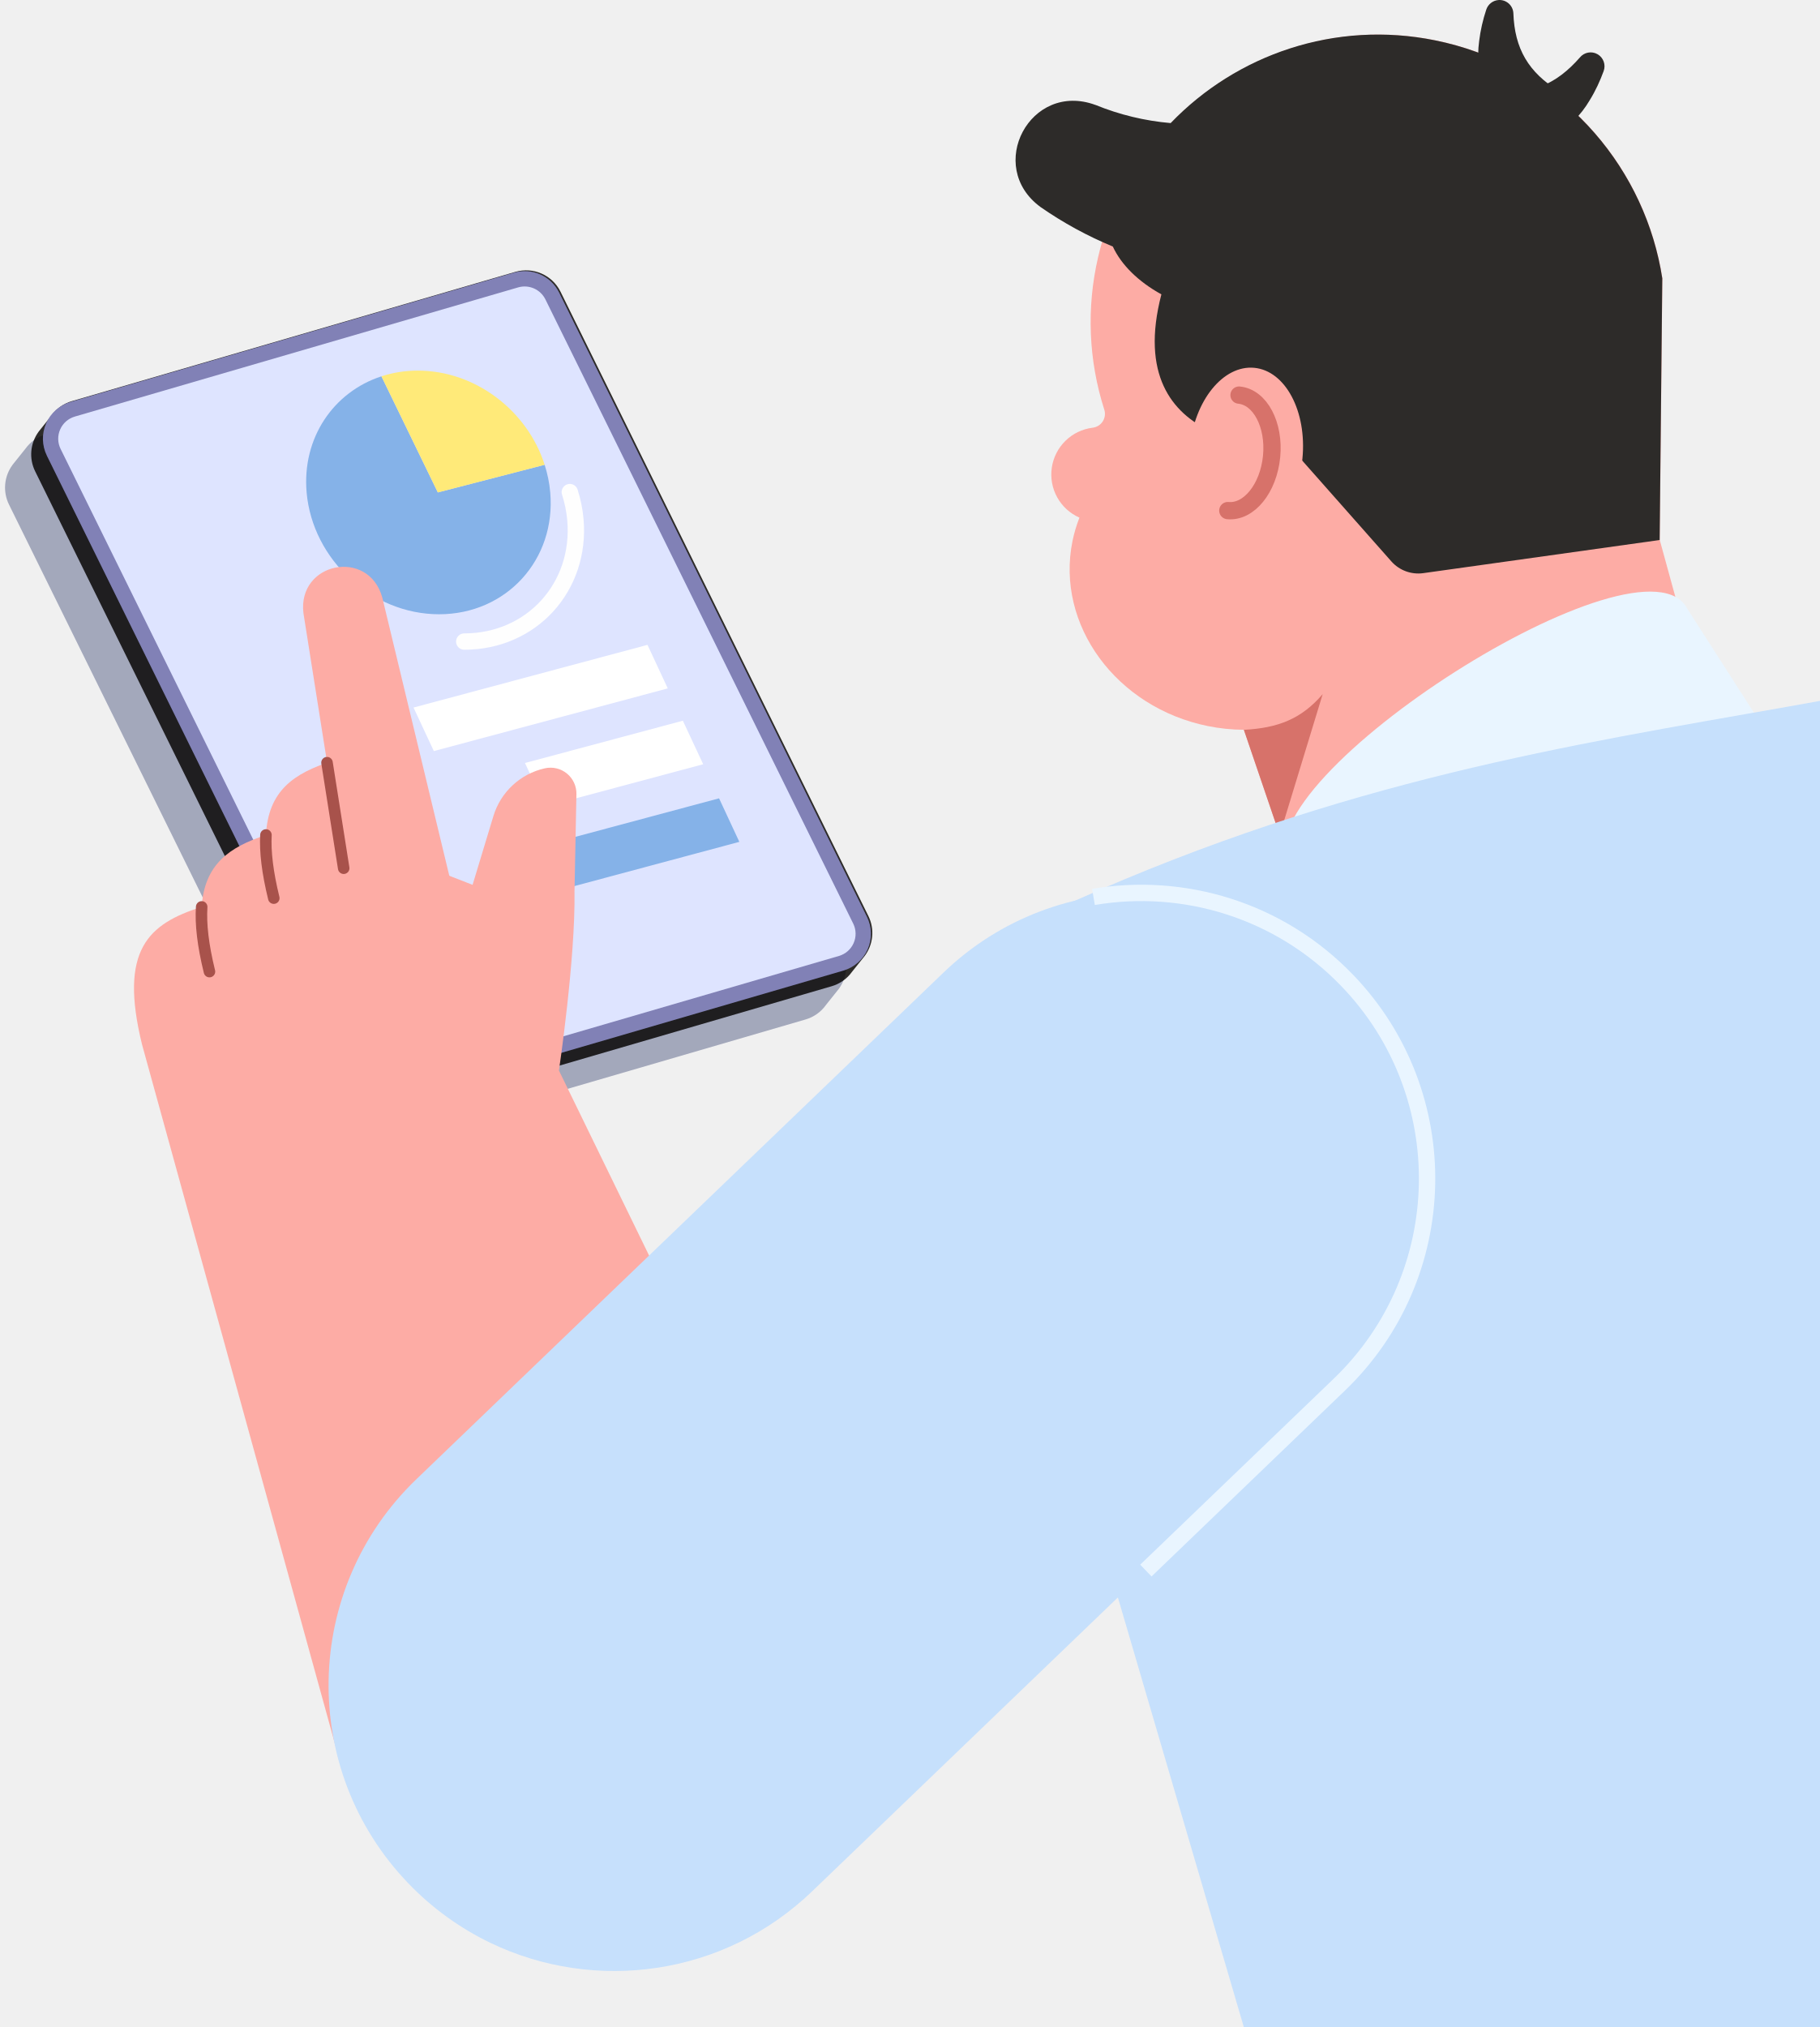
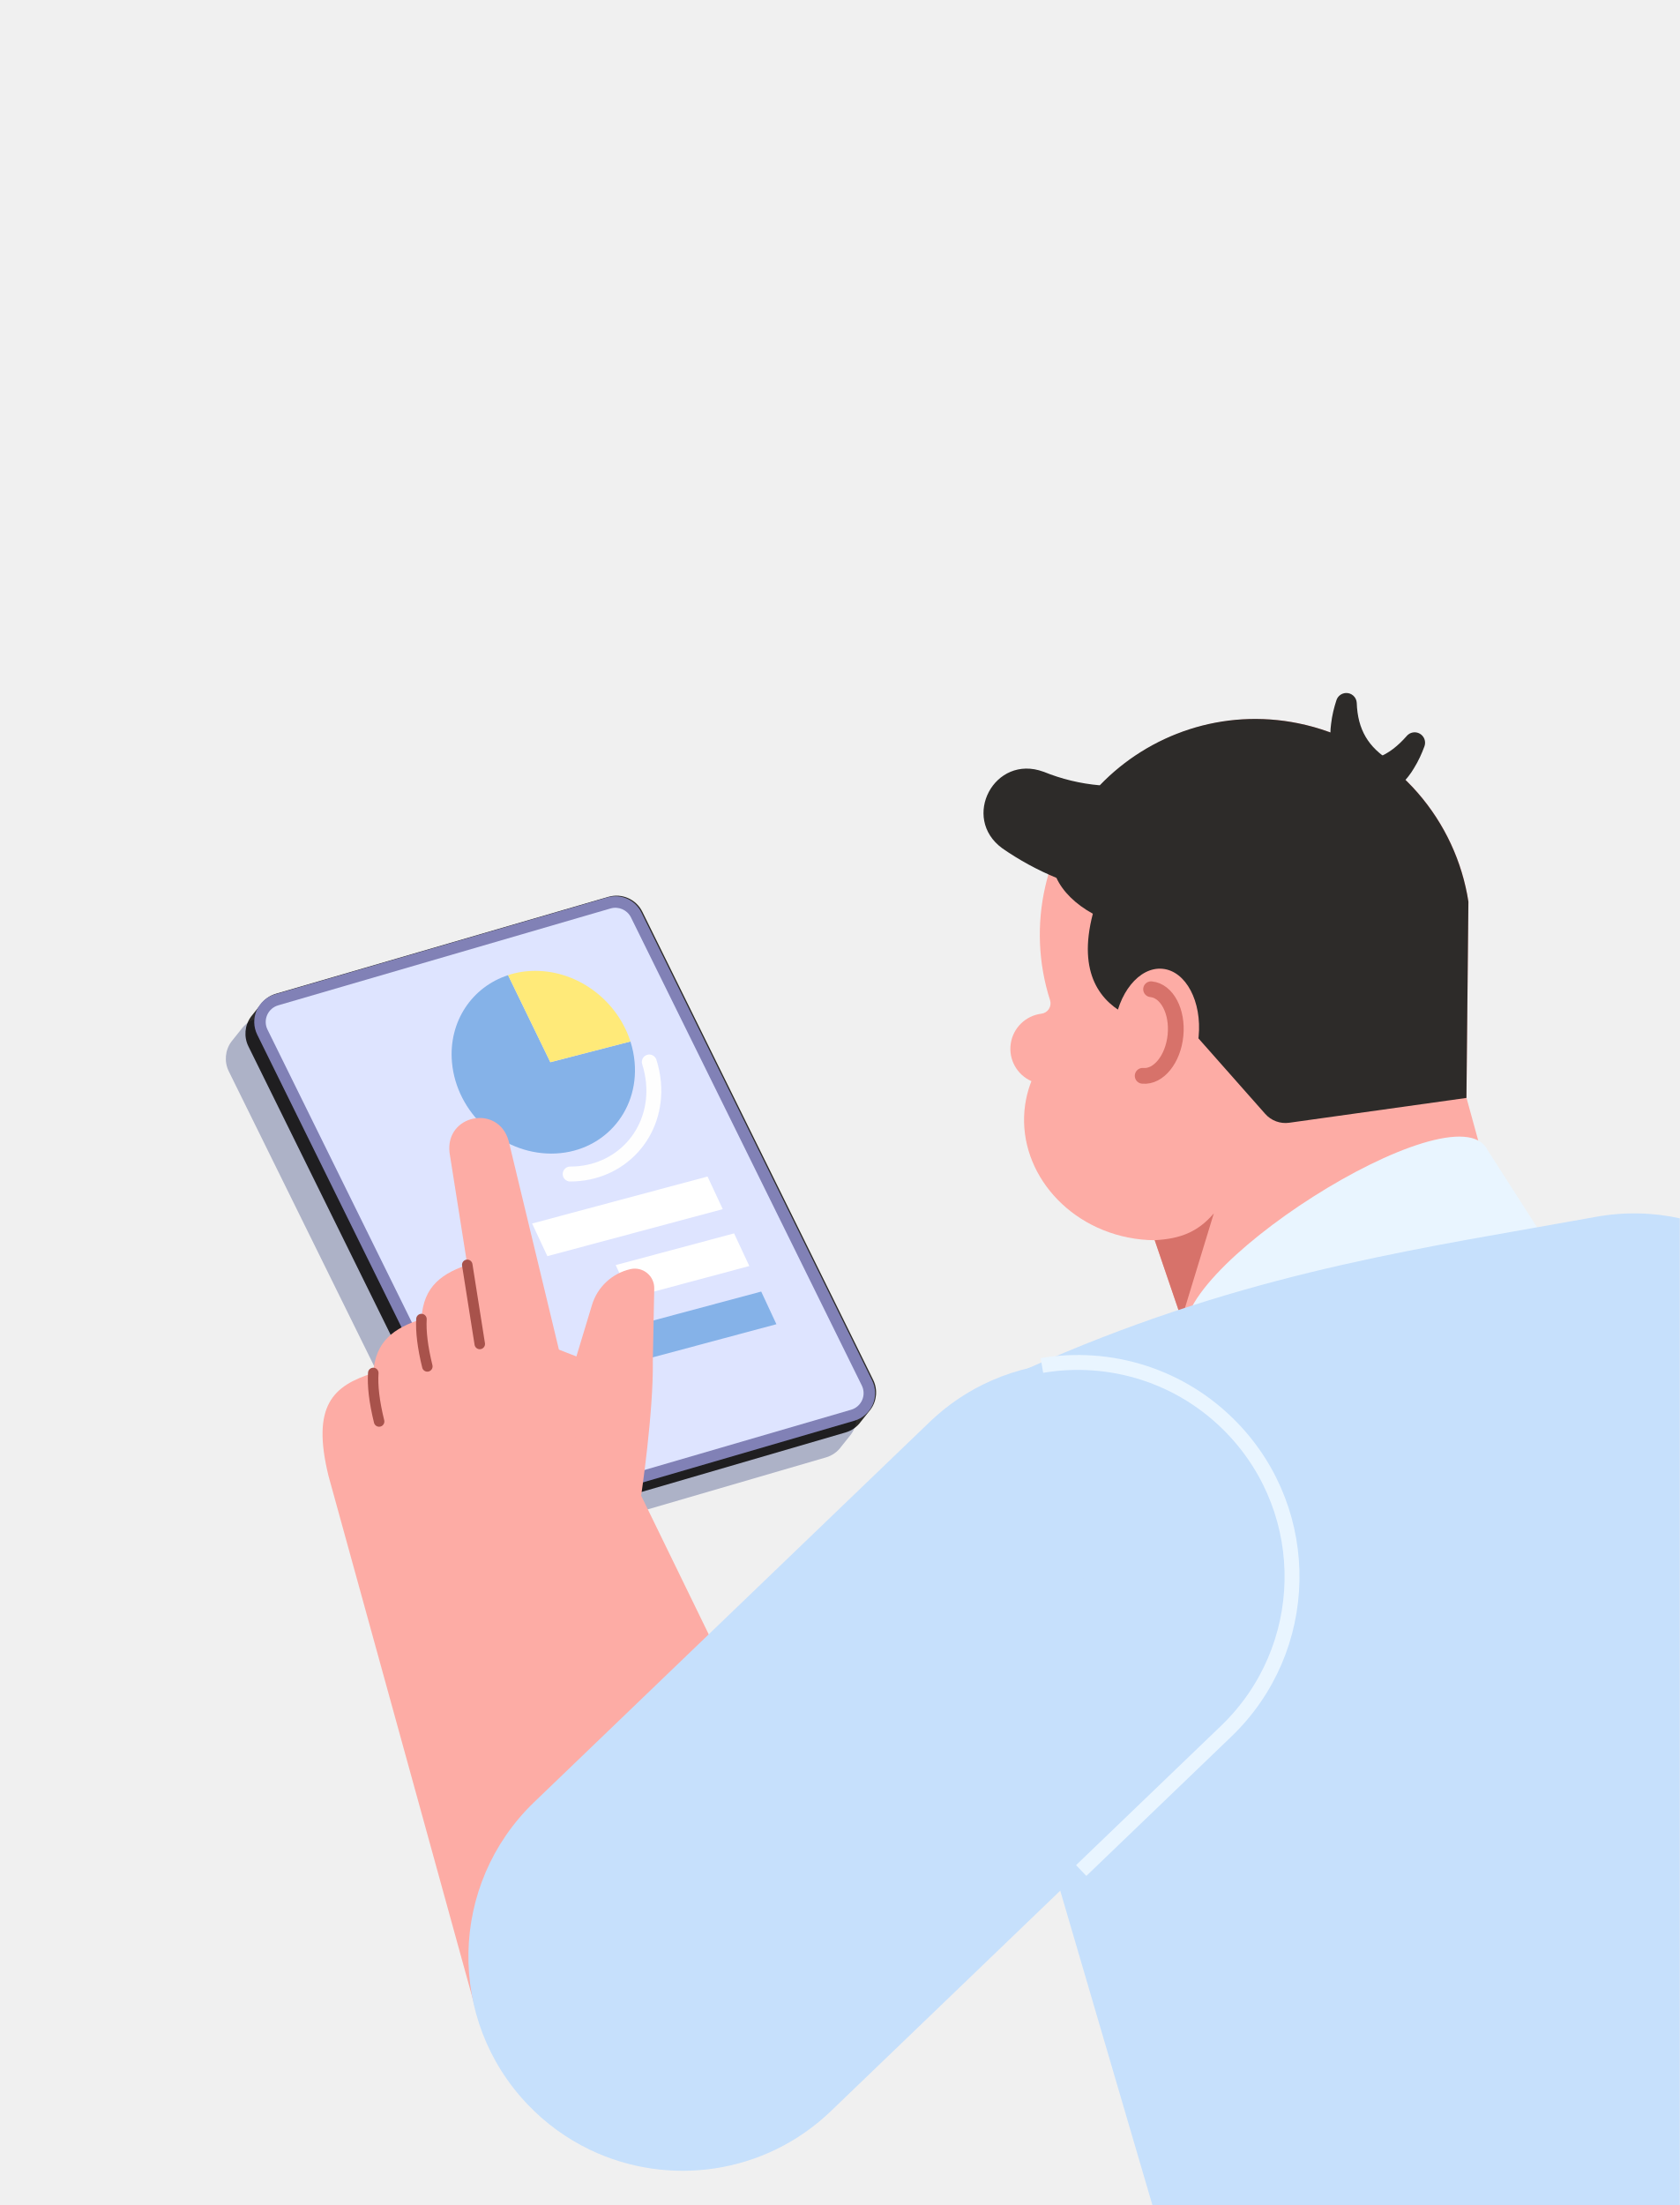
- <svg xmlns="http://www.w3.org/2000/svg" width="158" height="176" fill="none">
-   <path d="m3.351 37.485.011-.014c.003-.006.006-.009.012-.014a.05.05 0 0 1 .01-.014.05.05 0 0 1 .012-.015.048.048 0 0 1 .011-.014l.012-.014c.003-.005.005-.008.011-.014.003-.006.006-.008.011-.014.003-.006.006-.008.012-.014a.05.05 0 0 1 .01-.014.05.05 0 0 1 .012-.014c.003-.006.006-.009.012-.014a.048.048 0 0 1 .01-.015l.012-.014.011-.014c.003-.006.006-.008.012-.014a.05.05 0 0 1 .011-.014c.003-.006.006-.009.011-.014a.048.048 0 0 1 .012-.014c.002-.006.005-.009.01-.014l.012-.015.011-.014.012-.014a.05.05 0 0 1 .011-.014.048.048 0 0 1 .011-.014c.003-.006.006-.008.012-.014.002-.006.005-.009.01-.014l.012-.014c.003-.006.006-.009.011-.015a.05.05 0 0 1 .012-.014.05.05 0 0 1 .011-.014.048.048 0 0 1 .011-.014.048.048 0 0 1 .012-.014c.002-.006.005-.008.01-.014l.012-.014c.003-.006.006-.009.012-.014a.05.05 0 0 1 .01-.014.05.05 0 0 1 .012-.014.048.048 0 0 1 .011-.015l.012-.014c.003-.005.005-.008.011-.014l.011-.014c.003-.006.006-.008.012-.014a.05.05 0 0 1 .01-.014c.004-.006.006-.009.012-.014.003-.006.006-.009.011-.014.003-.006.006-.009.012-.015.003-.005.005-.008.011-.014l.011-.014a.05.05 0 0 1 .012-.014.05.05 0 0 1 .01-.014.048.048 0 0 1 .012-.014.048.048 0 0 1 .011-.014c.003-.006.006-.009.012-.014.003-.006.005-.009.011-.014.003-.006.006-.009.011-.015a.05.05 0 0 1 .012-.014.05.05 0 0 1 .01-.014l.012-.014a.048.048 0 0 1 .012-.014c.002-.006.005-.008.01-.014.004-.006.006-.009.012-.014.003-.006.006-.009.011-.014a.05.05 0 0 1 .012-.014c.003-.006.005-.009.011-.015a.048.048 0 0 1 .011-.014l.012-.014c.002-.006.005-.008.01-.014l.012-.014a.05.05 0 0 1 .011-.014.05.05 0 0 1 .012-.014.048.048 0 0 1 .011-.014c.003-.006.006-.009.011-.014.003-.006.006-.009.012-.015.002-.005.005-.008.01-.014l.012-.014a.05.05 0 0 1 .011-.014.05.05 0 0 1 .012-.014c.003-.006.005-.009.011-.014.003-.006.006-.009.011-.014.003-.006.006-.009.012-.014.002-.006.005-.009.01-.015l.012-.014A.05.05 0 0 1 4.3 36.3a.048.048 0 0 1 .01-.014l.012-.014c.003-.006.006-.008.011-.014.003-.006.006-.009.012-.014.003-.006.005-.009.011-.014a.05.05 0 0 1 .011-.014.05.05 0 0 1 .012-.015.048.048 0 0 1 .01-.014l.012-.014.011-.014c.003-.006.006-.008.012-.014.003-.006.005-.008.011-.014a.05.05 0 0 1 .011-.014.05.05 0 0 1 .012-.014c.002-.006.005-.009.01-.014a3.298 3.298 0 0 1 1.781-1.262l38.507-11.222a3.333 3.333 0 0 1 3.92 1.725L75.41 79.536a3.327 3.327 0 0 1-.341 3.495l-.011.014c-.003.006-.006.008-.012.014-.003.006-.005.008-.011.014-.003.006-.006.009-.011.014a.048.048 0 0 1-.012.014.047.047 0 0 1-.01.014.047.047 0 0 1-.012.015.049.049 0 0 1-.011.014l-.012.014a.05.05 0 0 1-.011.014.048.048 0 0 1-.011.014.05.05 0 0 1-.012.014.05.05 0 0 1-.01.014.05.05 0 0 1-.012.014c-.003.006-.006.009-.011.015l-.012.014-.011.014a.048.048 0 0 1-.011.014.047.047 0 0 1-.012.014.047.047 0 0 1-.011.014.049.049 0 0 1-.011.014c-.003.006-.006.009-.012.014-.002.006-.005.009-.01.015l-.012.014a.052.052 0 0 1-.011.014.05.05 0 0 1-.012.014.05.05 0 0 1-.011.014c-.003.006-.006.008-.011.014-.003.006-.006.008-.012.014-.002.006-.005.009-.01.014a.048.048 0 0 1-.012.014.048.048 0 0 1-.011.014.047.047 0 0 1-.012.015.047.047 0 0 1-.011.014l-.011.014-.012.014c-.003.006-.005.008-.01.014a.052.052 0 0 1-.012.014.05.05 0 0 1-.011.014c-.003.006-.006.009-.012.014-.003.006-.005.009-.011.014-.003.006-.006.009-.011.015l-.012.014c-.002.005-.005.008-.011.014a.048.048 0 0 1-.011.014.047.047 0 0 1-.012.014.047.047 0 0 1-.01.014l-.012.014c-.003.006-.006.009-.011.014-.003.006-.006.009-.012.015a.052.052 0 0 1-.011.014.052.052 0 0 1-.011.014l-.012.014c-.002.006-.005.008-.01.014a.049.049 0 0 1-.012.014.05.05 0 0 1-.011.014c-.003.006-.006.009-.012.014a.048.048 0 0 1-.011.015.047.047 0 0 1-.011.014.047.047 0 0 1-.012.014.048.048 0 0 1-.01.014l-.012.014c-.003.006-.006.008-.011.014-.003.006-.006.008-.012.014-.003.006-.005.009-.011.014-.003.006-.006.009-.011.014-.003.006-.006.009-.012.014a.049.049 0 0 1-.011.015l-.011.014-.012.014a.048.048 0 0 1-.01.014.048.048 0 0 1-.012.014.048.048 0 0 1-.011.014.05.05 0 0 1-.012.014c-.003.006-.005.009-.011.014-.003.006-.006.009-.011.015l-.012.014c-.002.005-.005.008-.01.014l-.012.014a.047.047 0 0 1-.012.014.047.047 0 0 1-.01.014.049.049 0 0 1-.012.014c-.003.006-.006.009-.011.014a.05.05 0 0 1-.012.014.048.048 0 0 1-.011.015l-.011.014a.05.05 0 0 1-.011.014l-.012.014c-.003.006-.005.008-.011.014-.003.006-.006.008-.011.014-.003.006-.006.009-.012.014a.048.048 0 0 1-.011.014.047.047 0 0 1-.011.015.047.047 0 0 1-.012.014.049.049 0 0 1-.01.014l-.012.014a3.297 3.297 0 0 1-1.77 1.248L33.709 96.86a3.332 3.332 0 0 1-3.92-1.725L3.054 40.926a3.327 3.327 0 0 1 .296-3.438v-.003Z" fill="#2D2B29" />
-   <path d="M1.08 40.373s.005-.009.01-.014a.048.048 0 0 1 .012-.015.048.048 0 0 1 .011-.014l.012-.014c.003-.006.005-.008.011-.014.003-.006.006-.008.011-.014a.05.05 0 0 1 .012-.014.05.05 0 0 1 .01-.014.048.048 0 0 1 .012-.014c.003-.006.006-.009.011-.015l.012-.014c.003-.005.005-.008.011-.014l.011-.014a.05.05 0 0 1 .012-.014.05.05 0 0 1 .01-.014.048.048 0 0 1 .012-.014c.003-.006.006-.009.011-.014.003-.006.006-.009.012-.015.003-.005.005-.008.011-.014l.011-.014a.05.05 0 0 1 .012-.014c.002-.005.005-.008.01-.014a.048.048 0 0 1 .012-.014c.003-.006.006-.009.012-.014.002-.006.005-.009.01-.014.004-.006.006-.009.012-.014a.05.05 0 0 1 .011-.014.05.05 0 0 1 .012-.015c.003-.005.005-.008.011-.014l.011-.014.012-.014c.002-.006.005-.008.01-.014l.012-.014a.05.05 0 0 1 .011-.014.05.05 0 0 1 .012-.014c.003-.006.005-.009.011-.014a.048.048 0 0 1 .011-.015l.012-.014c.002-.005.005-.008.01-.014l.012-.014a.05.05 0 0 1 .011-.014.05.05 0 0 1 .012-.014c.003-.006.005-.009.011-.014.003-.006.006-.009.011-.014.003-.006.006-.009.012-.015.002-.005.005-.008.011-.014l.011-.014a.05.05 0 0 1 .012-.014c.002-.006.005-.008.01-.014a.048.048 0 0 1 .012-.014c.003-.006.006-.009.011-.014.003-.006.006-.009.012-.014.003-.006.005-.009.011-.015a.05.05 0 0 1 .011-.014.05.05 0 0 1 .012-.014.048.048 0 0 1 .01-.014l.012-.014c.003-.006.006-.008.011-.014.003-.006.006-.009.012-.014.003-.006.005-.009.011-.014a.05.05 0 0 1 .011-.014.05.05 0 0 1 .012-.014c.002-.006.005-.009.01-.015l.012-.014.011-.014.012-.014c.003-.006.005-.008.011-.014a.05.05 0 0 1 .011-.014.048.048 0 0 1 .012-.014c.002-.006.005-.009.01-.014l.012-.015.012-.014c.002-.005.005-.008.01-.014a.05.05 0 0 1 .012-.014.05.05 0 0 1 .011-.014c.003-.006.006-.008.012-.014.003-.006.005-.009.011-.014.003-.006.006-.009.011-.014.003-.006.006-.009.012-.014.002-.006.005-.009.01-.015a.05.05 0 0 1 .012-.014.05.05 0 0 1 .011-.014.048.048 0 0 1 .012-.014.048.048 0 0 1 .011-.014c.003-.006.006-.008.011-.014.003-.006.006-.009.012-.014.002-.006.005-.009.01-.014a.05.05 0 0 1 .012-.015l.011-.014.012-.014a.048.048 0 0 1 .011-.014l.011-.014c.003-.006.006-.008.012-.014a.05.05 0 0 1 .011-.014.05.05 0 0 1 .011-.014c.003-.006.006-.009.012-.014a.048.048 0 0 1 .01-.014l.012-.015.011-.014.012-.014a3.298 3.298 0 0 1 1.77-1.248l38.505-11.221a3.333 3.333 0 0 1 3.921 1.725L73.14 82.424a3.327 3.327 0 0 1-.296 3.438c-.003.006-.006.009-.012.014-.003.006-.005.009-.011.014-.003.006-.006.009-.011.014a.052.052 0 0 1-.012.015c-.002.005-.005.008-.01.014l-.012.014-.012.014a.049.049 0 0 1-.01.014.05.05 0 0 1-.012.014c-.003.006-.006.009-.011.014a.048.048 0 0 1-.012.014.048.048 0 0 1-.011.014.047.047 0 0 1-.011.015.048.048 0 0 1-.011.014l-.012.014c-.003.005-.005.008-.011.014-.003.006-.006.008-.011.014a.05.05 0 0 1-.012.014.05.05 0 0 1-.011.014c-.003.006-.006.009-.011.014-.003.006-.006.009-.012.015a.05.05 0 0 1-.01.014l-.012.014-.011.014a.048.048 0 0 1-.012.014c-.003.006-.005.008-.011.014a.05.05 0 0 1-.011.014c-.003.006-.006.009-.012.014-.002.006-.005.009-.01.014l-.012.015-.011.014-.012.014a.047.047 0 0 1-.011.014.047.047 0 0 1-.011.014.049.049 0 0 1-.012.014c-.002.006-.005.009-.011.014-.003.006-.006.009-.011.014a.048.048 0 0 1-.012.014.05.05 0 0 1-.01.015.05.05 0 0 1-.012.014l-.011.014-.012.014c-.002.006-.005.008-.011.014-.003.006-.006.009-.011.014-.003.006-.006.009-.012.014a.047.047 0 0 1-.01.014.047.047 0 0 1-.012.014.047.047 0 0 1-.011.015.049.049 0 0 1-.012.014.05.05 0 0 1-.011.014.05.05 0 0 1-.011.014.052.052 0 0 1-.012.014.05.05 0 0 1-.01.014.05.05 0 0 1-.012.014c-.003.006-.006.009-.011.014-.003.006-.006.009-.012.015-.003.005-.005.008-.011.014a.048.048 0 0 1-.011.014.048.048 0 0 1-.012.014.047.047 0 0 1-.011.014.047.047 0 0 1-.011.014.049.049 0 0 1-.012.014c-.002.006-.005.009-.01.014l-.012.014a.052.052 0 0 1-.011.015.052.052 0 0 1-.012.014c-.002.005-.005.008-.011.014l-.011.014c-.003.006-.006.008-.012.014-.002.006-.005.008-.01.014a.048.048 0 0 1-.012.014.048.048 0 0 1-.011.014.047.047 0 0 1-.012.014.047.047 0 0 1-.011.015l-.011.014-.012.014c-.002.005-.005.008-.01.014l-.012.014a.052.052 0 0 1-.011.014c-.003.006-.006.009-.012.014-.003.006-.005.009-.011.014a.049.049 0 0 1-.011.015.05.05 0 0 1-.012.014c-.002.005-.005.008-.011.014a.048.048 0 0 1-.011.014.048.048 0 0 1-.012.014.047.047 0 0 1-.01.014.047.047 0 0 1-.012.014c-.003.006-.006.009-.011.014-.003.006-.006.009-.012.014a.052.052 0 0 1-.011.015l-.011.014-.012.014c-.002.005-.005.008-.01.014l-.012.014a.05.05 0 0 1-.011.014c-.003.006-.006.009-.012.014-.003.006-.005.009-.011.014a.048.048 0 0 1-.011.014 3.299 3.299 0 0 1-1.781 1.262L31.437 99.748a3.332 3.332 0 0 1-3.921-1.725L.783 43.813a3.327 3.327 0 0 1 .297-3.438v-.002Z" fill="#ADB2C7" style="mix-blend-mode:multiply" />
-   <path d="m4.071 39.57 26.734 54.21a3.332 3.332 0 0 0 3.921 1.724l38.506-11.227a3.33 3.33 0 0 0 2.055-4.671L48.553 25.399a3.332 3.332 0 0 0-3.921-1.725L6.127 34.895a3.33 3.33 0 0 0-2.056 4.672v.003Z" fill="#8181B6" />
-   <path d="M33.835 94.308c.175-.003.347-.03.517-.079l38.505-11.227a2.003 2.003 0 0 0 1.237-2.806L47.36 25.99a2.014 2.014 0 0 0-2.357-1.038L6.497 36.17a2.003 2.003 0 0 0-1.236 2.807l26.733 54.21a2.013 2.013 0 0 0 1.841 1.117v.003Z" fill="#DEE4FF" />
-   <path d="m35.91 61.435 1.765 3.78 20.314-5.443-1.761-3.78-20.317 5.443Z" fill="#fff" />
-   <path d="m42.128 74.762 1.762 3.78 20.314-5.445-1.761-3.78-20.315 5.445Z" fill="#85B2E8" />
-   <path d="m45.588 66.25 1.761 3.78 13.715-3.673-1.765-3.78-13.711 3.673Z" fill="#fff" />
-   <path d="m33.123 32.676 4.897 10.081 9.277-2.4c.245.771.415 1.573.485 2.4.511 5.841-3.81 10.578-9.652 10.578-5.84 0-10.99-4.734-11.503-10.578-.412-4.725 2.334-8.726 6.493-10.08h.003Z" fill="#85B2E8" />
-   <path d="M33.124 32.673a10.128 10.128 0 0 1 3.159-.494c5.016 0 9.519 3.492 11.015 8.178l-9.276 2.4-4.898-10.081v-.003Z" fill="#FFEA79" />
-   <path d="M49.482 42.728c.246.77.415 1.573.486 2.4.51 5.84-3.811 10.578-9.652 10.578" stroke="#FEFEFE" stroke-width="1.42" stroke-linecap="round" stroke-linejoin="round" />
-   <path d="m98.736 117.312 66.473-17.81" stroke="#fff" stroke-linecap="round" stroke-linejoin="round" />
-   <path d="M94.892 37.136a1.209 1.209 0 0 0 1.005-1.566 24.88 24.88 0 0 1-.543-13.218C98.35 9.34 111.26.935 124.376 3.45c10.674 2.046 18.423 10.589 19.984 20.715l-.229 22.72 6.05 22.035-38.376 5.559-3.788-11.114a16.174 16.174 0 0 1-3.117-.32c-7.966-1.611-13.234-8.796-11.769-16.048.144-.711.35-1.394.607-2.052a4.093 4.093 0 0 1 1.155-7.809Z" fill="#FDACA5" />
-   <path d="M108.017 63.37c2.95-.157 4.991-.934 6.845-3.102l-3.734 12.235-3.111-9.132Z" fill="#D7726A" />
-   <path d="M113.818 82.699 154.57 65.41l-8.023-12.517c-3.749-7.484-38.485 14.614-34.736 22.098l2.007 7.71v-.003Z" fill="#E9F5FF" />
-   <path d="M95.136 9.112a22.303 22.303 0 0 0 6.524 1.575c5.722-5.954 14.27-8.943 22.962-7.185 9.951 2.013 17.31 9.686 19.411 18.988a23.995 23.995 0 0 1 .319 1.68l-.229 22.719-20.526 2.876a3.123 3.123 0 0 1-2.775-1.024l-8.844-10s-14.77.82-11.123-13.183c-1.993-1.095-3.49-2.566-4.218-4.152a33.283 33.283 0 0 1-6.272-3.425c-4.828-3.526-.898-10.956 4.768-8.867l.003-.002Z" fill="#2D2B29" />
-   <path d="M130.637 13.848c2.907-.768 5.866-2.501 7.413-5.146.513-.828.897-1.677 1.208-2.524a1.206 1.206 0 0 0-2.064-1.186c-.957 1.093-2.094 2.041-3.41 2.504-1.205.42-2.478.455-3.87.316a3.11 3.11 0 0 0-3.402 2.79c-.257 2.23 2.03 4.005 4.125 3.249v-.003Z" fill="#2D2B29" />
-   <path d="M135.383 7.909c-2.648-1.62-3.856-3.684-3.963-6.767a1.204 1.204 0 0 0-1.268-1.14c-.511.028-.931.37-1.084.83a14.024 14.024 0 0 0-.618 2.727c-.437 3.102.87 6.343 2.727 8.785a3.112 3.112 0 0 0 4.342.709c1.776-1.223 1.685-4.02-.138-5.144h.002Z" fill="#2D2B29" />
-   <path d="m91.386 119.288 17.178 58.599c9.711 23.86 104.008-2.586 94.294-26.445l-23.414-72.049-88.06 39.895h.002Z" fill="#C6E0FC" />
-   <path d="M70.158 137.317 48.539 92.951s1.44-9.71 1.35-15.537l-6.448-3.88-1.92 3.484-4.183-1.634-8.48-9.31c-3.329 1.067-5.559 2.566-5.765 6.43-3.196 1.053-5.338 2.544-5.581 6.242-4.641 1.468-7.196 3.726-5.178 11.944l17.11 62.018c3.422 12.399 16.755 19.177 28.79 14.634 12.037-4.545 17.564-18.453 11.926-30.019l-.002-.006Z" fill="#FDACA5" />
-   <path d="m40.923 83.954-7.726-32.077c-1.194-4.3-7.38-3.063-6.846 1.363l5.155 32.589a4.804 4.804 0 0 0 5.496 3.994c2.755-.423 4.585-3.164 3.921-5.871v.002Z" fill="#FDACA5" />
-   <path d="M23.775 77.983c-.547-2.233-.759-4.026-.68-5.483M18.189 84.362c-.568-2.304-.771-4.139-.675-5.618" stroke="#A8524B" stroke-linecap="round" stroke-linejoin="round" />
-   <path d="m49.89 77.41.167-8.459a2.251 2.251 0 0 0-2.74-2.241 6.045 6.045 0 0 0-4.47 4.147l-2.583 8.531 9.627-1.982v.003Z" fill="#FDACA5" />
-   <path d="m28.398 66.222 1.448 9.164" stroke="#A8524B" stroke-linecap="round" stroke-linejoin="round" />
-   <path d="M99.91 127.514a24.684 24.684 0 0 0 10.268-2.428c17.979-8.593 32.853-11.204 50.074-14.23 2.506-.441 5.101-.895 7.729-1.375 13.48-2.456 22.414-15.371 19.961-28.851-2.456-13.48-15.371-22.415-28.851-19.961-2.475.451-4.991.892-7.421 1.318-19.067 3.348-38.779 6.812-62.885 18.33-12.362 5.908-17.593 20.717-11.684 33.079 4.322 9.042 13.406 14.27 22.812 14.112l-.003.006Z" fill="#C6E0FC" />
-   <path d="M42.598 168.7c9.065 4.35 20.255 2.896 27.93-4.483l45.781-43.996c9.878-9.494 10.191-25.198.697-35.076-9.493-9.878-25.198-10.191-35.075-.697l-45.78 43.996c-9.878 9.494-10.192 25.198-.698 35.075a24.806 24.806 0 0 0 7.145 5.181Z" fill="#C6E0FC" />
-   <path d="m99.507 136.368 16.802-16.145c9.878-9.494 10.191-25.198.697-35.076-5.911-6.15-14.228-8.593-22.05-7.269" stroke="#E9F5FF" stroke-width="1.42" stroke-miterlimit="10" />
-   <path d="M99.078 102.717c-1.422 0-1.425-2.21 0-2.21 1.426 0 1.426 2.21 0 2.21Z" fill="#C6E0FC" />
-   <path d="M107.493 46.734c-2.701-.262-4.57-3.787-4.174-7.873.396-4.086 2.908-7.186 5.609-6.924 2.702.262 4.571 3.787 4.175 7.873-.397 4.086-2.908 7.186-5.61 6.924Z" fill="#FDACA5" />
-   <path d="M106.623 44.334c1.829.177 3.531-1.923 3.802-4.692.271-2.77-.996-5.158-2.828-5.336" stroke="#D7726A" stroke-width="1.5" stroke-linecap="round" stroke-linejoin="round" />
+ <svg xmlns="http://www.w3.org/2000/svg" width="160" height="210" fill="none">
+   <mask id="b" style="mask-type:alpha" maskUnits="userSpaceOnUse" x="0" y="0" width="160" height="210">
+     <path fill="url(#a)" d="M0 0h160v210H0z" />
+   </mask>
+   <g mask="url(#b)">
+     <path d="m23.906 96.826.01-.012a.04.04 0 0 1 .009-.011c.002-.005.004-.007.009-.012.002-.004.005-.007.01-.011a.043.043 0 0 1 .008-.012l.01-.012a.04.04 0 0 1 .009-.011.038.038 0 0 1 .01-.012.038.038 0 0 1 .009-.011.04.04 0 0 1 .009-.012.042.042 0 0 1 .01-.012l.008-.011.01-.012a.04.04 0 0 1 .009-.012.04.04 0 0 1 .01-.011c.002-.005.004-.007.009-.012a.04.04 0 0 1 .009-.011.043.043 0 0 1 .01-.012.043.043 0 0 1 .008-.012c.003-.004.005-.007.01-.011.002-.005.004-.007.009-.012a.038.038 0 0 1 .01-.011.038.038 0 0 1 .009-.012c.002-.005.004-.007.009-.012.002-.004.005-.007.01-.011.002-.005.004-.007.008-.012.003-.005.005-.007.01-.011.002-.005.004-.007.009-.012a.041.041 0 0 1 .01-.012.04.04 0 0 1 .009-.011.04.04 0 0 1 .009-.012.038.038 0 0 1 .01-.011c.002-.005.004-.007.008-.012l.01-.012c.002-.004.004-.007.009-.011a.04.04 0 0 1 .01-.012.04.04 0 0 1 .009-.012.04.04 0 0 1 .009-.011.04.04 0 0 1 .01-.012l.008-.011.01-.012c.002-.005.004-.007.009-.012.002-.004.005-.007.01-.011a.038.038 0 0 1 .009-.012.038.038 0 0 1 .009-.011.038.038 0 0 1 .01-.012.04.04 0 0 1 .008-.012c.003-.004.005-.007.01-.011.002-.005.004-.007.009-.012.002-.005.005-.007.01-.011.002-.005.004-.007.009-.012.002-.005.004-.007.009-.012.002-.004.005-.007.01-.011a.04.04 0 0 1 .008-.012.04.04 0 0 1 .01-.011.042.042 0 0 1 .009-.012.042.042 0 0 1 .01-.012c.002-.004.004-.007.009-.011a.038.038 0 0 1 .009-.012c.002-.005.005-.007.01-.012.002-.004.004-.007.009-.011a.04.04 0 0 1 .009-.012c.002-.004.004-.007.009-.011.002-.005.005-.007.01-.012.002-.005.004-.007.009-.012a.04.04 0 0 1 .009-.011.04.04 0 0 1 .01-.012.04.04 0 0 1 .009-.011.038.038 0 0 1 .009-.012.04.04 0 0 1 .009-.012.042.042 0 0 1 .01-.011c.002-.005.004-.007.009-.012.002-.004.004-.007.009-.011a.04.04 0 0 1 .01-.012.04.04 0 0 1 .008-.012c.003-.004.005-.007.01-.011.002-.005.004-.007.009-.012a.043.043 0 0 1 .01-.011c.002-.005.004-.008.009-.012a.041.041 0 0 1 .009-.012c.002-.004.005-.007.01-.011a.038.038 0 0 1 .009-.012.038.038 0 0 1 .009-.011.038.038 0 0 1 .01-.012c.001-.005.004-.007.008-.012.003-.004.005-.007.01-.011.002-.005.004-.007.009-.012.002-.005.005-.007.01-.012a.04.04 0 0 1 .009-.011.04.04 0 0 1 .009-.012.04.04 0 0 1 .01-.011.04.04 0 0 1 .008-.012l.01-.012c.002-.004.004-.007.009-.011.002-.005.005-.007.01-.012a.038.038 0 0 1 .008-.011.04.04 0 0 1 .01-.012.04.04 0 0 1 .01-.012c.001-.004.004-.007.008-.011l.01-.012c.34-.476.84-.847 1.455-1.026l31.667-9.228a2.741 2.741 0 0 1 3.225 1.418l21.986 44.58a2.737 2.737 0 0 1-.253 2.839c-.002.005-.005.007-.01.012-.002.005-.004.007-.009.012a.039.039 0 0 1-.009.011c-.002.005-.005.007-.01.012a.041.041 0 0 1-.008.011l-.01.012c-.002.005-.004.007-.009.012a.038.038 0 0 1-.01.011c-.002.005-.004.007-.009.012a.029.029 0 0 1-.009.011c-.002.005-.005.007-.01.012-.001.005-.004.007-.008.012a.04.04 0 0 1-.01.011c-.002.005-.004.007-.009.012-.002.005-.005.007-.01.012l-.009.011c-.002.005-.004.007-.009.012a.039.039 0 0 1-.01.011c-.001.005-.004.007-.008.012l-.01.012a.04.04 0 0 1-.009.011c-.002.005-.005.007-.01.012a.038.038 0 0 1-.009.011c-.002.005-.004.007-.009.012-.002.005-.004.007-.01.012a.041.041 0 0 1-.008.011l-.01.012a.04.04 0 0 1-.009.011c-.002.005-.005.007-.01.012-.002.005-.004.007-.009.012a.038.038 0 0 1-.009.011c-.002.005-.004.007-.01.012a.029.029 0 0 1-.008.011l-.01.012c-.002.005-.004.007-.009.012a.04.04 0 0 1-.01.011c-.002.005-.004.007-.009.012-.002.005-.004.007-.009.012-.002.004-.004.006-.01.011-.002.005-.004.007-.008.012a.041.041 0 0 1-.01.011c-.002.005-.004.007-.009.012-.002.005-.005.007-.01.012a.038.038 0 0 1-.009.011c-.002.005-.004.007-.009.012a.038.038 0 0 1-.01.011c-.001.005-.004.007-.008.012l-.01.012a.041.041 0 0 1-.009.011c-.002.005-.005.007-.01.012a.04.04 0 0 1-.009.011c-.002.005-.004.007-.009.012-.002.005-.005.007-.01.012a.038.038 0 0 1-.008.011l-.01.012a.041.041 0 0 1-.009.011c-.002.005-.005.007-.01.012-.002.005-.004.007-.009.012a.038.038 0 0 1-.009.011c-.002.005-.005.007-.01.012a.028.028 0 0 1-.008.011l-.01.012c-.002.005-.004.007-.009.012a.041.041 0 0 1-.01.011c-.002.005-.004.007-.009.012-.002.005-.004.007-.009.012a.038.038 0 0 1-.01.011c-.002.005-.004.007-.008.012a.038.038 0 0 1-.01.011c-.002.005-.004.007-.009.012-.002.005-.005.007-.01.012a.041.041 0 0 1-.009.011c-.002.005-.004.007-.009.012a.038.038 0 0 1-.01.011c-.002.005-.004.007-.008.012l-.01.012a.039.039 0 0 1-.009.011c-.002.005-.005.007-.01.012a.041.041 0 0 1-.009.011c-.002.005-.004.007-.009.012-.002.005-.004.007-.01.012a.038.038 0 0 1-.009.011c-.002.005-.004.007-.009.012a.028.028 0 0 1-.01.011c-.001.005-.004.007-.008.012l-.01.012a.04.04 0 0 1-.009.011c-.002.005-.005.007-.01.012-.001.005-.004.007-.008.012l-.01.011c-.002.005-.004.007-.01.012a.039.039 0 0 1-.008.011l-.01.012c-.002.005-.004.007-.009.012a.04.04 0 0 1-.01.011c-.001.005-.004.007-.008.012a.038.038 0 0 1-.01.011c-.002.005-.004.007-.01.012-.001.005-.004.007-.008.012-.342.476-.84.847-1.456 1.026l-31.667 9.233a2.74 2.74 0 0 1-3.225-1.419L23.662 99.656a2.736 2.736 0 0 1 .244-2.828v-.002Z" fill="#2D2B29" style="fill:color(display-p3 .176 .169 .161);fill-opacity:1" />
+     <g style="mix-blend-mode:multiply">
+       <path d="m22.037 99.203.01-.012a.042.042 0 0 1 .008-.011l.01-.012a.038.038 0 0 1 .009-.012.038.038 0 0 1 .01-.011c.002-.005.004-.007.009-.012.002-.004.004-.007.009-.011.002-.005.005-.007.01-.012.002-.005.004-.007.008-.012.003-.004.005-.007.01-.011a.04.04 0 0 1 .009-.012.04.04 0 0 1 .01-.011.04.04 0 0 1 .009-.012.04.04 0 0 1 .009-.012.042.042 0 0 1 .01-.011.042.042 0 0 1 .008-.012c.003-.004.005-.007.01-.011.002-.005.004-.007.009-.012a.04.04 0 0 1 .01-.012.04.04 0 0 1 .009-.011c.002-.005.004-.007.009-.012.002-.005.005-.007.01-.011.002-.005.004-.007.008-.012l.01-.012a.041.041 0 0 1 .009-.011c.002-.005.005-.007.01-.012a.038.038 0 0 1 .009-.011.038.038 0 0 1 .009-.012.038.038 0 0 1 .01-.012l.008-.011.01-.012c.002-.005.004-.007.009-.012.002-.004.005-.007.01-.011a.04.04 0 0 1 .009-.012.04.04 0 0 1 .009-.011.04.04 0 0 1 .01-.012.04.04 0 0 1 .008-.012.043.043 0 0 1 .01-.011c.002-.005.004-.007.009-.012.002-.004.005-.007.01-.011a.038.038 0 0 1 .009-.012.038.038 0 0 1 .009-.012.04.04 0 0 1 .01-.011c.002-.005.004-.007.008-.012.003-.004.005-.007.01-.011.002-.005.004-.007.009-.012.002-.005.005-.007.01-.012a.04.04 0 0 1 .009-.011.04.04 0 0 1 .009-.012.04.04 0 0 1 .01-.011.038.038 0 0 1 .009-.012.04.04 0 0 1 .009-.012.042.042 0 0 1 .009-.011c.002-.005.005-.007.01-.012.002-.005.004-.007.009-.012l.009-.011c.002-.005.005-.007.01-.012a.04.04 0 0 1 .009-.011c.002-.005.004-.007.009-.012a.043.043 0 0 1 .009-.012.043.043 0 0 1 .01-.011.041.041 0 0 1 .009-.012.038.038 0 0 1 .009-.011.038.038 0 0 1 .01-.012.038.038 0 0 1 .008-.012.038.038 0 0 1 .01-.011c.002-.005.004-.007.009-.012.002-.004.005-.007.01-.011.002-.005.004-.007.009-.012a.04.04 0 0 1 .009-.012.04.04 0 0 1 .01-.011.04.04 0 0 1 .009-.012.04.04 0 0 1 .009-.011.043.043 0 0 1 .009-.012.042.042 0 0 1 .01-.012c.002-.004.004-.007.009-.011.002-.005.004-.007.009-.012a.038.038 0 0 1 .01-.011.04.04 0 0 1 .008-.012.04.04 0 0 1 .01-.012c.002-.004.004-.007.009-.011.002-.005.005-.007.01-.012.002-.005.004-.007.009-.012.002-.004.004-.007.009-.011a.041.041 0 0 1 .01-.012.04.04 0 0 1 .008-.011.04.04 0 0 1 .01-.012.038.038 0 0 1 .01-.012c.001-.004.004-.007.008-.011l.01-.012c.002-.005.004-.007.009-.011.002-.005.005-.007.01-.012a.04.04 0 0 1 .009-.012.04.04 0 0 1 .009-.011.04.04 0 0 1 .01-.012.04.04 0 0 1 .008-.011.04.04 0 0 1 .01-.012.043.043 0 0 1 .009-.012c.002-.004.005-.007.01-.011a2.712 2.712 0 0 1 1.465-1.038l31.666-9.229a2.741 2.741 0 0 1 3.225 1.419l21.986 44.58a2.737 2.737 0 0 1-.253 2.839c-.002.005-.005.007-.01.012-.002.005-.004.007-.009.012a.038.038 0 0 1-.009.011c-.002.005-.005.007-.01.012a.038.038 0 0 1-.009.011c-.002.005-.004.007-.009.012-.002.005-.004.007-.01.012a.041.041 0 0 1-.008.011l-.01.012a.038.038 0 0 1-.009.011c-.002.005-.005.007-.01.012-.002.005-.004.007-.009.012a.039.039 0 0 1-.009.011c-.002.005-.004.007-.01.012-.002.005-.004.007-.008.011l-.01.012c-.002.005-.004.007-.009.012a.038.038 0 0 1-.01.011c-.002.005-.004.007-.009.012-.002.005-.004.007-.009.012-.002.004-.004.006-.01.011-.001.005-.004.007-.008.012a.041.041 0 0 1-.01.011c-.002.005-.004.007-.009.012-.002.005-.005.007-.01.012a.038.038 0 0 1-.009.011c-.002.005-.004.007-.009.012a.039.039 0 0 1-.01.011c-.001.005-.004.007-.008.012l-.01.012a.04.04 0 0 1-.009.011c-.002.005-.005.007-.01.012a.038.038 0 0 1-.009.011c-.002.005-.004.007-.009.012-.002.005-.005.007-.01.012a.039.039 0 0 1-.008.011l-.01.012a.041.041 0 0 1-.009.011c-.002.005-.005.007-.01.012-.002.005-.004.007-.009.012a.038.038 0 0 1-.009.011c-.002.005-.005.007-.01.012-.002.005-.004.007-.008.012l-.01.011c-.002.005-.004.007-.009.012a.04.04 0 0 1-.01.011c-.002.005-.004.007-.009.012-.002.005-.004.007-.009.012a.038.038 0 0 1-.01.011c-.002.005-.004.007-.008.012a.039.039 0 0 1-.01.011c-.002.005-.004.007-.009.012-.002.005-.005.007-.01.012a.04.04 0 0 1-.009.011c-.002.005-.004.007-.009.012a.038.038 0 0 1-.01.011c-.002.005-.004.007-.009.012-.002.005-.004.007-.009.012a.041.041 0 0 1-.009.011c-.002.005-.005.007-.01.012a.04.04 0 0 1-.009.011c-.002.005-.004.007-.009.012-.002.005-.004.007-.01.012a.038.038 0 0 1-.008.011l-.01.012a.029.029 0 0 1-.009.011c-.002.005-.005.007-.01.012-.002.005-.004.007-.009.012a.04.04 0 0 1-.009.011c-.002.005-.005.007-.01.012-.001.005-.004.007-.008.012l-.01.011c-.002.005-.004.007-.009.012a.041.041 0 0 1-.01.011c-.002.005-.004.007-.009.012-.002.005-.004.007-.009.012a.04.04 0 0 1-.01.011c-.001.005-.004.007-.008.012a.038.038 0 0 1-.01.011c-.002.005-.004.007-.01.012-.001.005-.004.007-.008.012a.041.041 0 0 1-.01.011c-.002.005-.004.007-.009.012a.04.04 0 0 1-.01.011c-.002.005-.004.007-.008.012l-.01.012a.038.038 0 0 1-.01.011c-.001.005-.004.007-.008.012a.03.03 0 0 1-.01.011c-.002.005-.004.007-.009.012-.002.005-.005.007-.01.012a.038.038 0 0 1-.008.011l-.01.012c-.002.005-.004.007-.01.012-.001.004-.004.006-.008.011l-.01.012a.041.041 0 0 1-.009.011c-.002.005-.005.007-.01.012a2.718 2.718 0 0 1-1.465 1.038l-31.666 9.233a2.74 2.74 0 0 1-3.225-1.419l-21.986-44.582a2.736 2.736 0 0 1 .244-2.828v-.002Z" fill="#ADB2C7" style="fill:color(display-p3 .678 .698 .78);fill-opacity:1" />
+     </g>
+     <path d="m24.5 98.54 21.986 44.583a2.74 2.74 0 0 0 3.225 1.418l31.667-9.233a2.738 2.738 0 0 0 1.69-3.842l-21.986-44.58a2.74 2.74 0 0 0-3.225-1.419L26.19 94.696a2.738 2.738 0 0 0-1.69 3.842v.002Z" fill="#8181B6" style="fill:color(display-p3 .506 .506 .714);fill-opacity:1" />
+     <path d="M48.977 143.559c.145-.003.286-.026.425-.065l31.668-9.233a1.65 1.65 0 0 0 1.047-.917 1.639 1.639 0 0 0-.03-1.391L60.1 87.373a1.656 1.656 0 0 0-1.938-.855l-31.667 9.229a1.648 1.648 0 0 0-1.017 2.308l21.986 44.582c.283.571.875.933 1.514.919v.003Z" fill="#DEE4FF" style="fill:color(display-p3 .871 .894 1);fill-opacity:1" />
+     <path d="m50.684 116.525 1.451 3.109 16.707-4.477-1.449-3.108-16.709 4.476Z" fill="#fff" style="fill:#fff;fill-opacity:1" />
+     <path d="m55.798 127.484 1.449 3.109 16.706-4.478-1.449-3.109-16.706 4.478Z" fill="#85B2E8" style="fill:color(display-p3 .522 .699 .908);fill-opacity:1" />
+     <path d="m58.644 120.485 1.449 3.109 11.278-3.02-1.45-3.109-11.277 3.02Z" fill="#fff" style="fill:#fff;fill-opacity:1" />
+     <path d="m48.392 92.875 4.027 8.291 7.63-1.974a9.01 9.01 0 0 1 .399 1.974c.42 4.803-3.135 8.699-7.938 8.699s-9.038-3.894-9.46-8.699c-.34-3.887 1.92-7.177 5.34-8.291h.002Z" fill="#85B2E8" style="fill:color(display-p3 .522 .699 .908);fill-opacity:1" />
+     <path d="M48.39 92.87a8.328 8.328 0 0 1 2.599-.407c4.125 0 7.828 2.872 9.059 6.726l-7.63 1.973-4.027-8.29v-.003Z" fill="#FFEA79" style="fill:color(display-p3 1 .918 .474);fill-opacity:1" />
+     <path d="M61.845 101.141a9.01 9.01 0 0 1 .4 1.973c.42 4.803-3.135 8.699-7.938 8.699" stroke="#FEFEFE" style="stroke:color(display-p3 .996 .996 .996);stroke-opacity:1" stroke-width="1.42" stroke-linecap="round" stroke-linejoin="round" />
+     <path d="m102.352 162.481 54.668-14.647" stroke="#fff" style="stroke:#fff;stroke-opacity:1" stroke-linecap="round" stroke-linejoin="round" />
+     <path d="M99.19 96.544a.993.993 0 0 0 .827-1.288 20.466 20.466 0 0 1-.445-10.87c2.463-10.703 13.08-17.614 23.866-15.546 8.778 1.683 15.151 8.709 16.435 17.036l-.188 18.685 4.975 18.123-31.56 4.571-3.116-9.14a13.258 13.258 0 0 1-2.563-.263c-6.552-1.325-10.884-7.234-9.679-13.198.119-.585.288-1.147.5-1.688a3.368 3.368 0 0 1 .95-6.422Z" fill="#FDACA5" style="fill:color(display-p3 .992 .674 .647);fill-opacity:1" />
+     <path d="M109.985 118.114c2.426-.13 4.105-.768 5.63-2.552l-3.071 10.062-2.559-7.51Z" fill="#D7726A" style="fill:color(display-p3 .843 .447 .416);fill-opacity:1" />
+     <path d="m114.756 134.014 33.515-14.218-6.598-10.294c-3.083-6.154-31.65 12.019-28.567 18.174l1.65 6.341v-.003Z" fill="#E9F5FF" style="fill:color(display-p3 .914 .961 1);fill-opacity:1" />
+     <path d="M99.39 73.495a18.343 18.343 0 0 0 5.365 1.296c4.706-4.896 11.736-7.355 18.884-5.909 8.184 1.656 14.237 7.966 15.964 15.616a18.133 18.133 0 0 1 .262 1.381l-.188 18.685-16.88 2.365a2.57 2.57 0 0 1-2.283-.842l-7.273-8.224s-12.147.674-9.148-10.842c-1.639-.9-2.869-2.11-3.468-3.415a27.373 27.373 0 0 1-5.159-2.816c-3.97-2.9-.738-9.01 3.922-7.292l.002-.003Z" fill="#2D2B29" style="fill:color(display-p3 .176 .169 .161);fill-opacity:1" />
+     <path d="M128.587 77.388c2.392-.632 4.825-2.058 6.097-4.233.422-.68.738-1.379.994-2.075a.993.993 0 0 0-1.698-.975c-.787.898-1.722 1.678-2.804 2.059-.991.346-2.039.374-3.183.26a2.558 2.558 0 0 0-2.798 2.294c-.211 1.834 1.67 3.294 3.392 2.672v-.002Z" fill="#2D2B29" style="fill:color(display-p3 .176 .169 .161);fill-opacity:1" />
+     <path d="M132.49 72.504c-2.178-1.332-3.172-3.03-3.26-5.565a.99.99 0 0 0-1.042-.938.997.997 0 0 0-.892.683c-.23.704-.416 1.449-.508 2.243-.36 2.551.715 5.216 2.242 7.225a2.56 2.56 0 0 0 3.571.582c1.46-1.005 1.386-3.306-.114-4.23h.003Z" fill="#2D2B29" style="fill:color(display-p3 .176 .169 .161);fill-opacity:1" />
+     <path d="m96.308 164.1 14.127 48.193c7.986 19.622 85.536-2.127 77.547-21.749l-19.256-59.253-72.42 32.809h.002Z" fill="#C6E0FC" style="fill:color(display-p3 .776 .878 .988);fill-opacity:1" />
+     <path d="m78.85 178.931-17.78-36.487s1.185-7.986 1.11-12.778l-5.302-3.19-1.579 2.865-3.44-1.344-6.975-7.657c-2.737.877-4.571 2.11-4.74 5.289-2.629.866-4.39 2.091-4.59 5.133-3.817 1.207-5.918 3.064-4.258 9.823l14.071 51.004c2.814 10.196 13.779 15.77 23.676 12.035 9.9-3.738 14.445-15.177 9.809-24.688l-.002-.005Z" fill="#FDACA5" style="fill:color(display-p3 .992 .675 .649);fill-opacity:1" />
+     <path d="m54.805 135.045-6.355-26.381c-.982-3.536-6.068-2.519-5.63 1.121l4.24 26.801a3.95 3.95 0 0 0 4.52 3.285c2.266-.348 3.77-2.602 3.225-4.829v.003Z" fill="#FDACA5" style="fill:color(display-p3 .992 .675 .649);fill-opacity:1" />
+     <path d="M40.703 130.134c-.45-1.837-.624-3.311-.56-4.509M36.11 135.378c-.467-1.895-.634-3.404-.556-4.62" stroke="#A8524B" style="stroke:color(display-p3 .659 .322 .294);stroke-opacity:1" stroke-linecap="round" stroke-linejoin="round" />
+     <path d="m62.18 129.666.137-6.955a1.852 1.852 0 0 0-2.254-1.844 4.972 4.972 0 0 0-3.675 3.411l-2.125 7.016 7.917-1.63v.002Z" fill="#FDACA5" style="fill:color(display-p3 .992 .675 .649);fill-opacity:1" />
+     <path d="m44.506 120.461 1.191 7.536" stroke="#A8524B" style="stroke:color(display-p3 .659 .322 .294);stroke-opacity:1" stroke-linecap="round" stroke-linejoin="round" />
+     <path d="M103.319 170.868a20.313 20.313 0 0 0 8.443-1.997c14.787-7.067 27.02-9.214 41.182-11.703 2.061-.362 4.195-.736 6.356-1.131 11.086-2.02 18.434-12.641 16.416-23.727-2.019-11.086-12.641-18.434-23.727-16.416a901.53 901.53 0 0 1-6.103 1.084c-15.681 2.754-31.893 5.602-51.717 15.074-10.166 4.86-14.468 17.039-9.61 27.205 3.555 7.437 11.026 11.736 18.762 11.606l-.002.005Z" fill="#C6E0FC" style="fill:color(display-p3 .776 .878 .988);fill-opacity:1" />
+     <path d="M56.182 204.737c7.455 3.577 16.658 2.382 22.97-3.687l37.65-36.183c8.124-7.808 8.382-20.723.574-28.846-7.808-8.124-20.723-8.381-28.846-.574L50.88 171.63c-8.124 7.808-8.382 20.723-.574 28.846a20.403 20.403 0 0 0 5.876 4.261Z" fill="#C6E0FC" style="fill:color(display-p3 .776 .878 .988);fill-opacity:1" />
+     <path d="m102.984 178.147 13.818-13.277c8.124-7.808 8.382-20.723.574-28.847-4.862-5.058-11.701-7.067-18.134-5.978" stroke="#E9F5FF" style="stroke:color(display-p3 .914 .961 1);stroke-opacity:1" stroke-width="1.42" stroke-miterlimit="10" />
+     <path d="M102.633 150.474c-1.17 0-1.172-1.818 0-1.818 1.173 0 1.173 1.818 0 1.818Z" fill="#C6E0FC" style="fill:color(display-p3 .776 .878 .988);fill-opacity:1" />
+     <path d="M109.554 104.435c-2.221-.216-3.758-3.115-3.433-6.475.326-3.36 2.392-5.91 4.614-5.694 2.222.215 3.759 3.114 3.433 6.475-.326 3.36-2.392 5.909-4.614 5.694Z" fill="#FDACA5" style="fill:color(display-p3 .992 .674 .647);fill-opacity:1" />
+     <path d="M108.839 102.459c1.504.147 2.904-1.581 3.127-3.858.223-2.278-.819-4.242-2.326-4.388" stroke="#D7726A" style="stroke:color(display-p3 .842 .448 .414);stroke-opacity:1" stroke-width="1.5" stroke-linecap="round" stroke-linejoin="round" />
+   </g>
+   <defs>
+     <linearGradient id="a" x1="-12.373" y1="-2.356" x2="84.309" y2="97.688" gradientUnits="userSpaceOnUse">
+       <stop stop-color="#3486E7" style="stop-color:color(display-p3 .204 .525 .906);stop-opacity:1" />
+       <stop offset="1" stop-color="#6851C1" style="stop-color:color(display-p3 .408 .318 .757);stop-opacity:1" />
+     </linearGradient>
+   </defs>
</svg>
